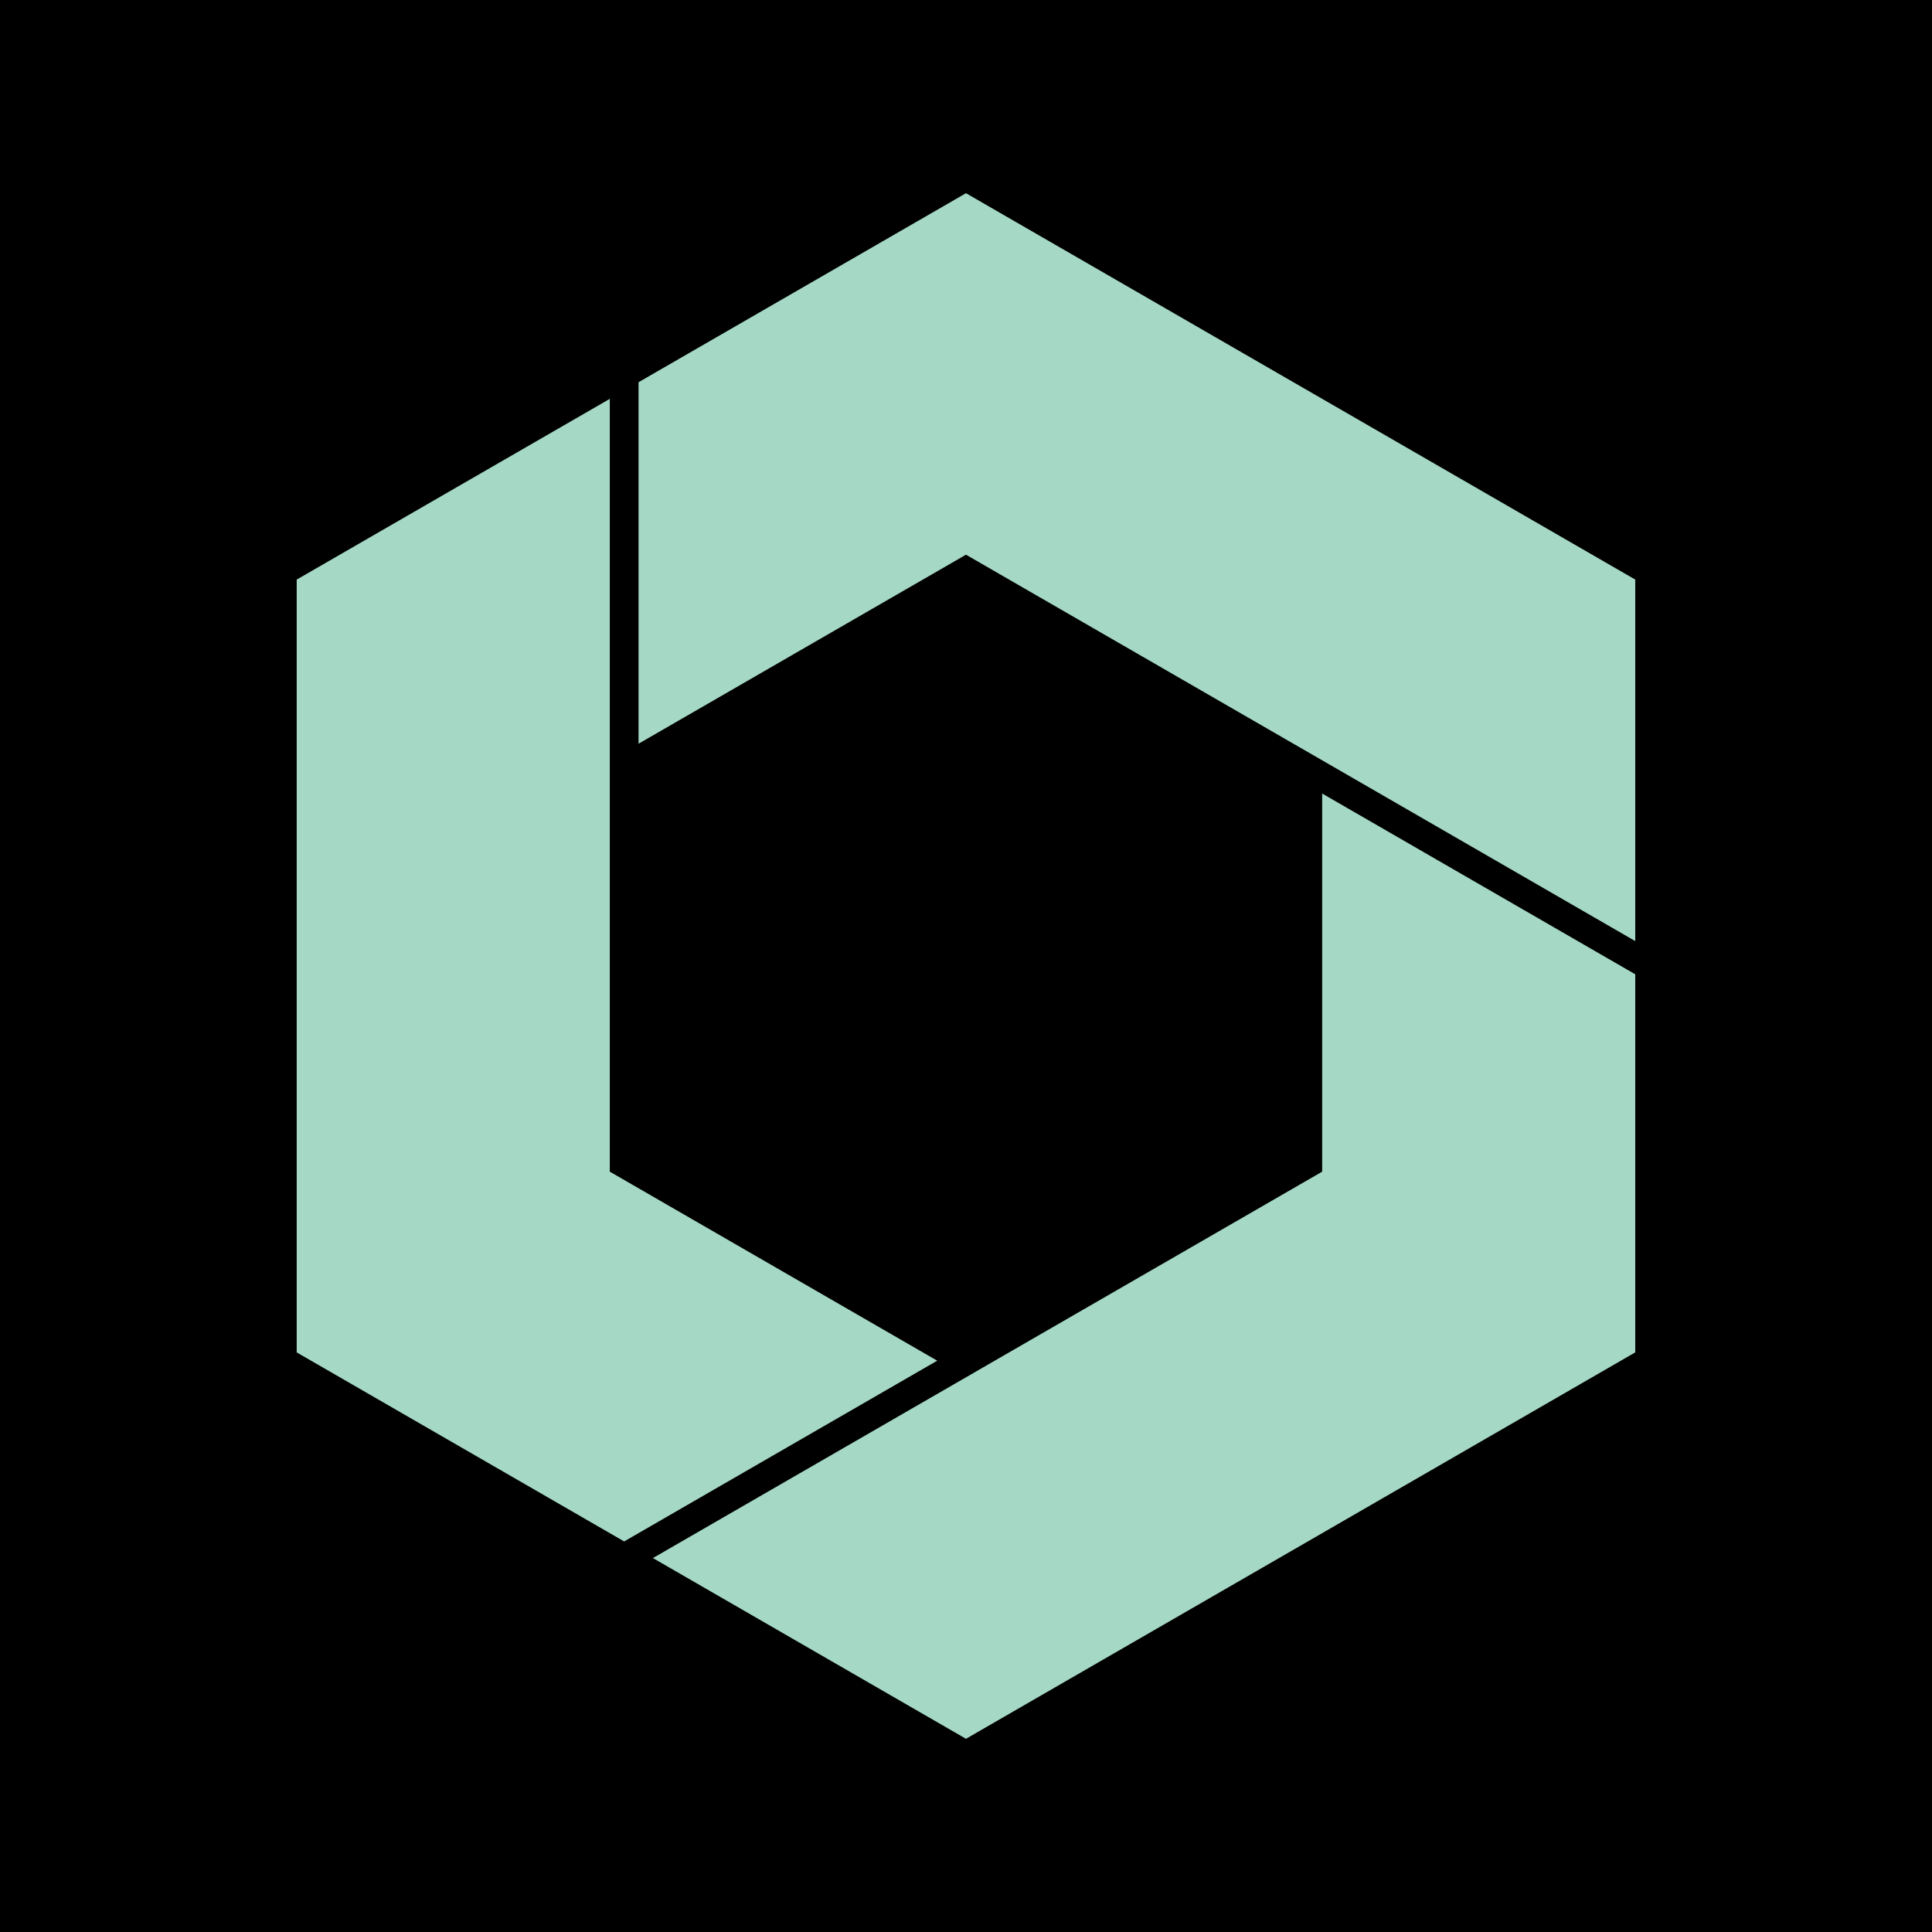
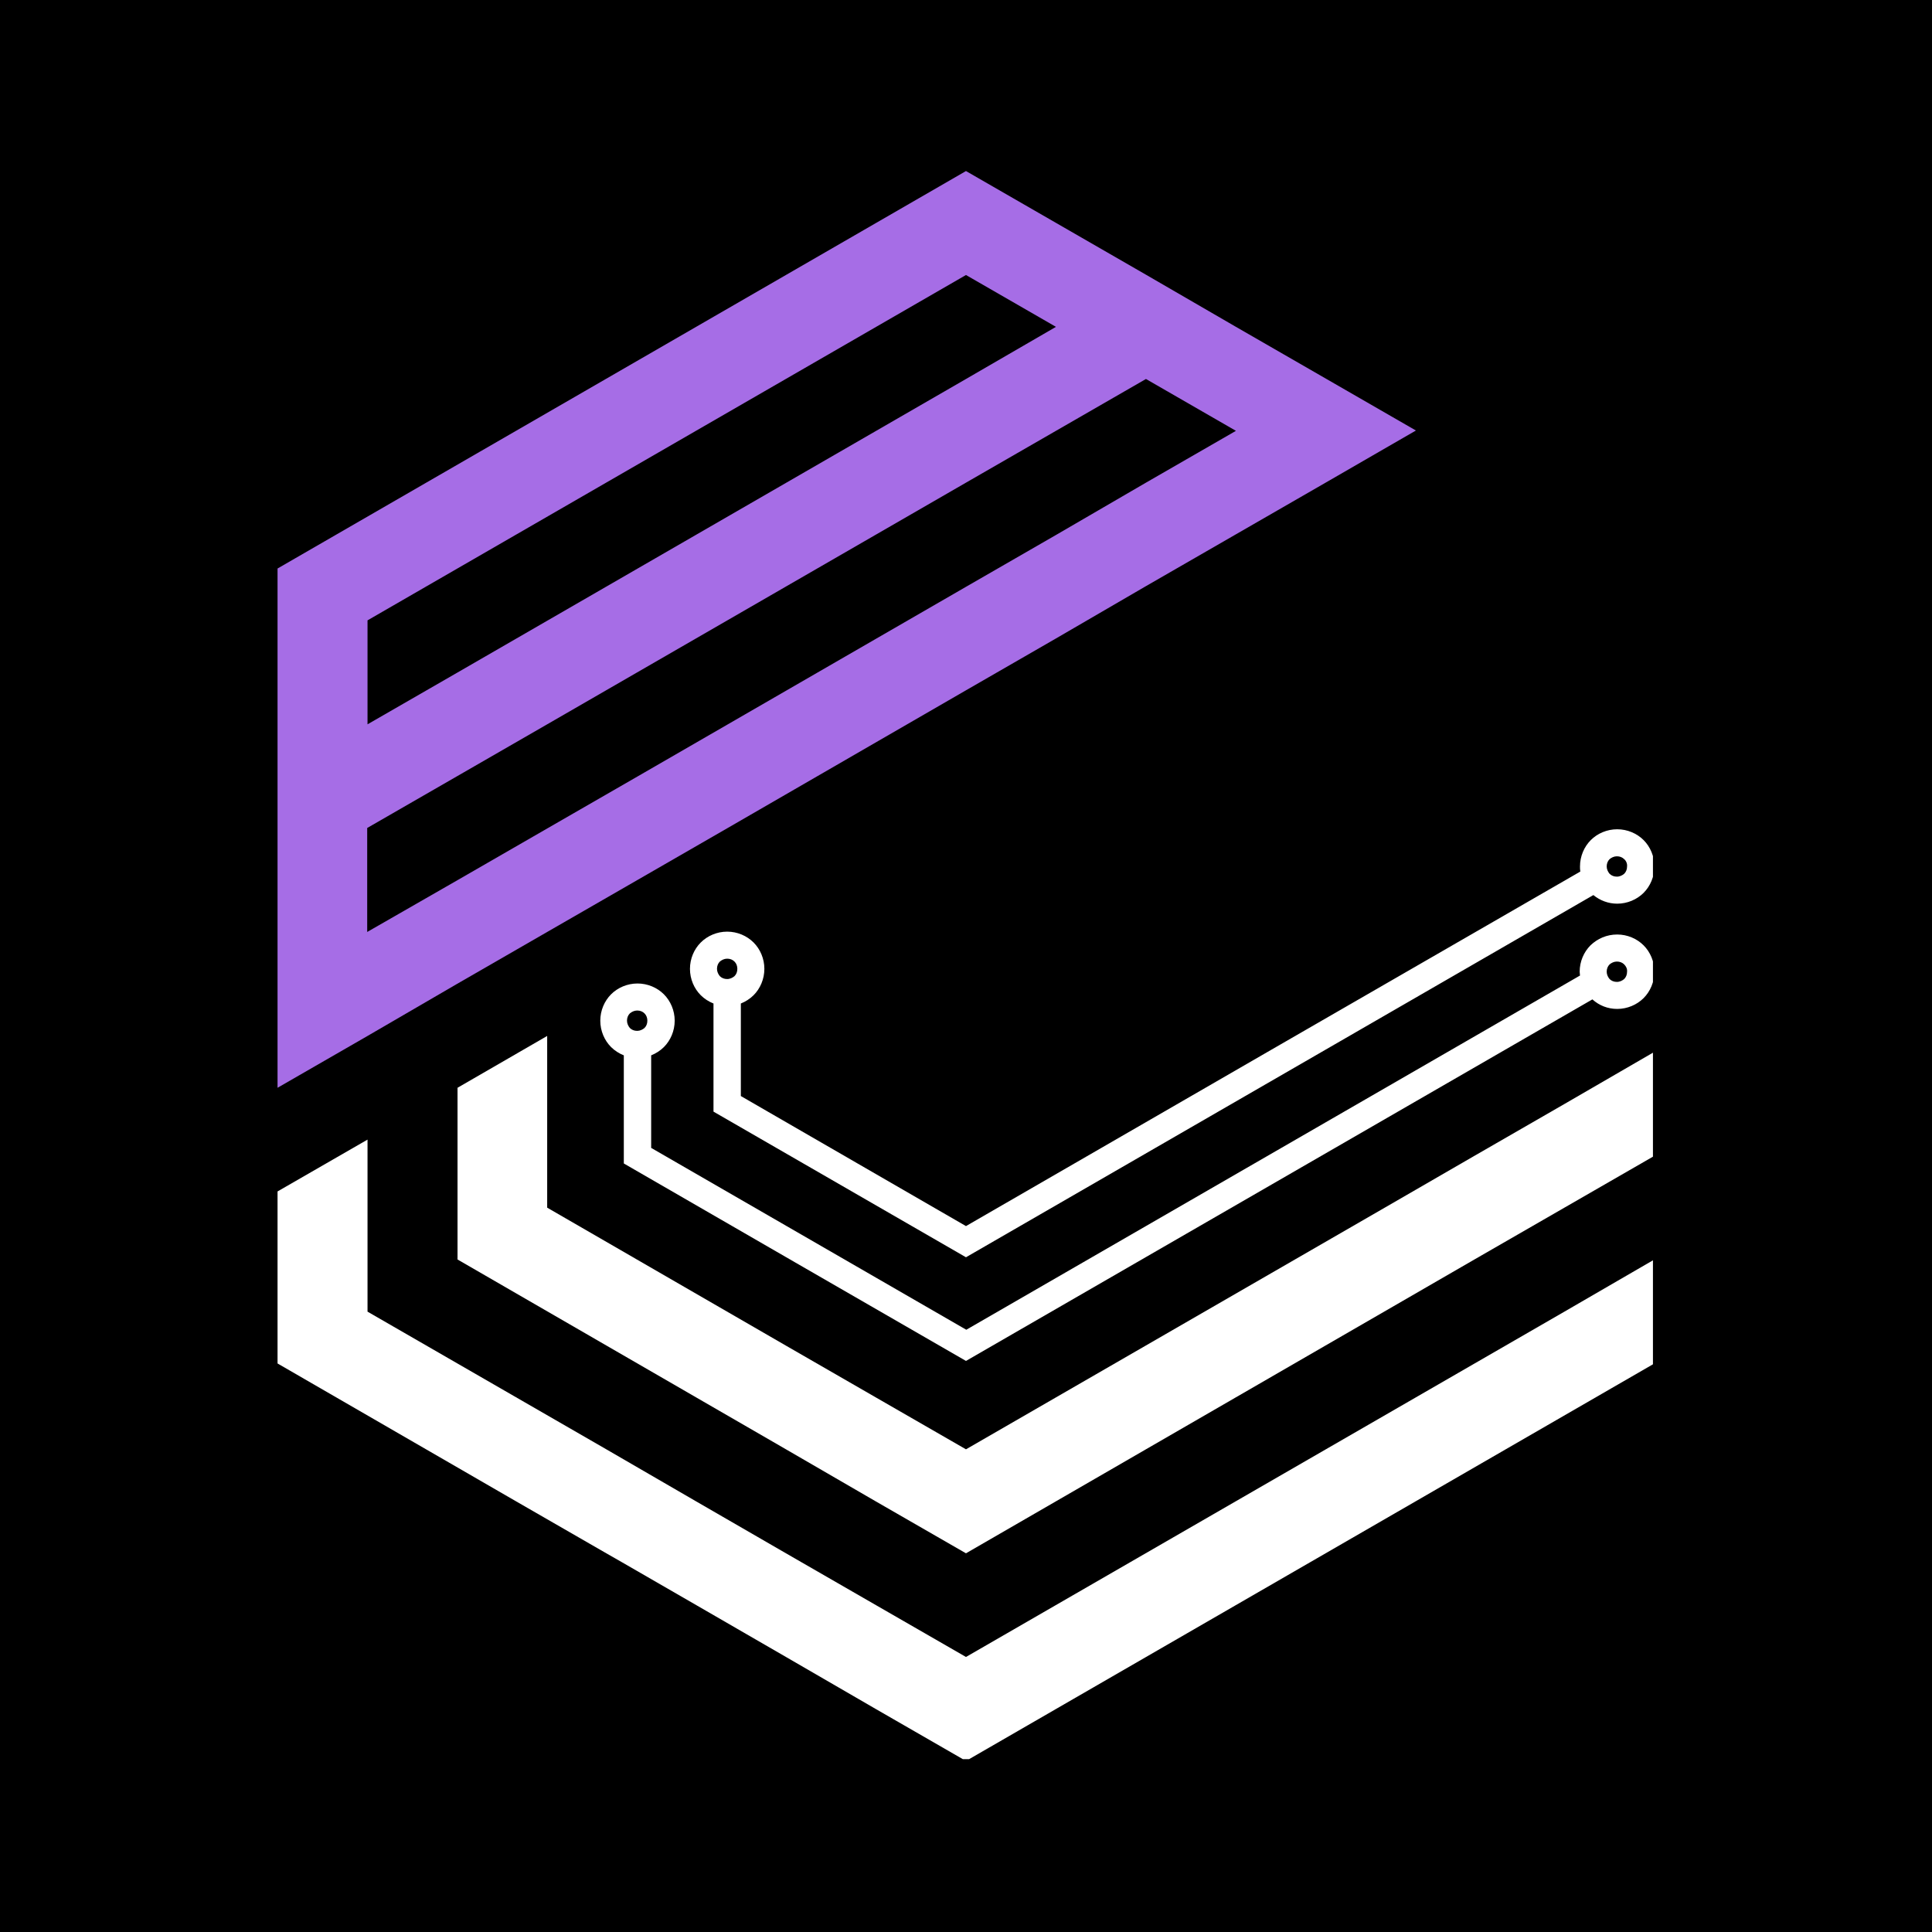
<svg xmlns="http://www.w3.org/2000/svg" width="500" zoomAndPan="magnify" viewBox="0 0 375 375" height="500" preserveAspectRatio="xMidYMid meet" version="1.0">
  <defs>
-     <clipPath id="f881a871ce">
-       <path d="M 123.93 37.5 L 317.402 37.5 L 317.402 182.82 L 123.93 182.82 Z M 123.93 37.5 " clip-rule="nonzero" />
+     <clipPath id="10da1ed596">
+       <path d="M 53.836 221 L 320.836 221 L 320.836 341.449 L 53.836 341.449 Z M 53.836 221 " clip-rule="nonzero" />
    </clipPath>
-     <clipPath id="86e59fa484">
-       <path d="M 126.719 154 L 317.402 154 L 317.402 337.5 L 126.719 337.5 Z M 126.719 154 " clip-rule="nonzero" />
+     <clipPath id="a28ac7a1f5">
+       <path d="M 88 201 L 320.836 201 L 320.836 302 L 88 302 Z M 88 201 " clip-rule="nonzero" />
    </clipPath>
-     <clipPath id="448ffb16dc">
-       <path d="M 256.605 154 L 317.402 154 L 317.402 189.223 L 256.605 189.223 Z M 256.605 154 " clip-rule="nonzero" />
+     <clipPath id="7fa5bab971">
+       <path d="M 116 160 L 320.836 160 L 320.836 265 L 116 265 Z M 116 160 " clip-rule="nonzero" />
    </clipPath>
-     <clipPath id="b5f78b8fae">
-       <path d="M 57.562 77 L 182 77 L 182 300 L 57.562 300 Z M 57.562 77 " clip-rule="nonzero" />
+     <clipPath id="e461d3c2e9">
+       <path d="M 53.836 33.199 L 275 33.199 L 275 212 L 53.836 212 Z M 53.836 33.199 " clip-rule="nonzero" />
    </clipPath>
  </defs>
  <rect x="-37.5" width="450" fill="#ffffff" y="-37.5" height="450" fill-opacity="1" />
  <rect x="-37.5" width="450" fill="#000000" y="-37.5" height="450" fill-opacity="1" />
-   <g clip-path="url(#f881a871ce)">
-     <path fill="#a5d9c6" d="M 254.59 146.398 L 255.242 146.773 L 317.402 182.664 L 317.402 112.496 L 253.098 75.371 L 253.094 75.371 L 187.496 37.5 L 123.941 74.191 L 123.941 144.355 L 187.496 107.664 L 254.59 146.398 " fill-opacity="1" fill-rule="nonzero" />
+   <g clip-path="url(#10da1ed596)">
+     <path fill="#ffffff" d="M 170.027 311.559 L 187.496 321.617 L 303.652 254.59 L 321.117 244.465 L 321.117 264.648 L 187.496 341.801 L 170.027 331.738 L 152.559 321.617 L 135.156 311.559 L 120.711 303.223 L 117.688 301.496 L 100.223 291.438 L 53.871 264.648 L 53.871 231.258 L 71.336 221.199 L 71.336 254.59 L 117.688 281.312 L 135.156 291.438 L 152.559 301.496 Z M 170.027 311.559 " fill-opacity="1" fill-rule="evenodd" />
  </g>
-   <g clip-path="url(#86e59fa484)">
-     <path fill="#a5d9c6" d="M 255.238 228.223 L 190.289 265.719 L 188.891 266.531 L 126.73 302.418 L 187.496 337.5 L 252.449 300 L 317.402 262.496 L 317.402 189.109 L 256.633 154.027 L 256.633 227.414 L 255.238 228.223 " fill-opacity="1" fill-rule="nonzero" />
+   <g clip-path="url(#a28ac7a1f5)">
+     <path fill="#ffffff" d="M 106.207 234.406 L 152.559 261.191 L 170.027 271.254 L 187.496 281.312 L 268.781 234.406 L 286.184 224.348 L 303.652 214.285 L 321.117 204.164 L 321.117 224.348 L 303.652 234.406 L 286.184 244.465 L 187.496 301.496 L 170.027 291.438 L 152.559 281.312 L 135.156 271.254 L 88.805 244.465 L 88.805 211.137 L 106.207 201.078 Z M 106.207 234.406 " fill-opacity="1" fill-rule="evenodd" />
  </g>
-   <g clip-path="url(#448ffb16dc)">
-     <path fill="#a5d9c6" d="M 317.402 189.109 L 256.633 154.023 L 256.633 154.027 L 317.402 189.109 " fill-opacity="1" fill-rule="nonzero" />
+   <g clip-path="url(#7fa5bab971)">
+     <path fill="#ffffff" d="M 142.562 186.637 C 142.191 186.266 141.699 186.078 141.141 186.078 C 140.586 186.078 140.094 186.328 139.723 186.637 C 139.352 187.004 139.168 187.5 139.168 188.055 C 139.168 188.609 139.414 189.105 139.723 189.473 C 140.094 189.844 140.586 190.031 141.141 190.031 C 141.699 190.031 142.191 189.781 142.562 189.473 C 142.934 189.105 143.117 188.609 143.117 188.055 C 143.117 187.5 142.934 187.004 142.562 186.637 Z M 125.094 196.695 C 124.727 196.324 124.23 196.141 123.676 196.141 C 123.121 196.141 122.625 196.387 122.258 196.695 C 121.887 197.066 121.699 197.559 121.699 198.113 C 121.699 198.672 121.949 199.164 122.258 199.535 C 122.625 199.906 123.121 200.09 123.676 200.09 C 124.23 200.09 124.727 199.844 125.094 199.535 C 125.465 199.164 125.652 198.672 125.652 198.113 C 125.652 197.559 125.465 197.066 125.094 196.695 Z M 315.254 166.762 C 314.887 166.391 314.391 166.207 313.836 166.207 C 313.281 166.207 312.785 166.453 312.418 166.762 C 312.047 167.133 311.859 167.625 311.859 168.18 C 311.859 168.734 312.109 169.23 312.418 169.602 C 312.785 169.969 313.281 170.156 313.836 170.156 C 314.391 170.156 314.887 169.91 315.254 169.602 C 315.625 169.23 315.812 168.734 315.812 168.18 C 315.871 167.625 315.625 167.07 315.254 166.762 Z M 315.254 187.191 C 314.887 186.82 314.391 186.637 313.836 186.637 C 313.281 186.637 312.785 186.883 312.418 187.191 C 312.047 187.562 311.859 188.055 311.859 188.609 C 311.859 189.164 312.109 189.66 312.418 190.031 C 312.785 190.398 313.281 190.586 313.836 190.586 C 314.391 190.586 314.887 190.34 315.254 190.031 C 315.625 189.66 315.812 189.164 315.812 188.609 C 315.871 188.055 315.625 187.562 315.254 187.191 Z M 313.898 181.387 C 315.871 181.387 317.723 182.191 319.02 183.488 C 320.316 184.785 321.117 186.637 321.117 188.609 C 321.117 190.586 320.316 192.438 319.02 193.734 C 317.723 195.027 315.871 195.832 313.898 195.832 C 312.047 195.832 310.379 195.152 309.082 193.98 L 187.496 264.156 C 165.336 251.379 143.18 238.602 121.082 225.828 L 121.082 204.844 C 120.156 204.473 119.293 203.918 118.613 203.238 C 117.316 201.941 116.516 200.09 116.516 198.113 C 116.516 196.141 117.316 194.289 118.613 192.992 C 119.91 191.695 121.762 190.895 123.738 190.895 C 125.711 190.895 127.562 191.695 128.859 192.992 C 130.156 194.289 130.957 196.141 130.957 198.113 C 130.957 200.09 130.156 201.941 128.859 203.238 C 128.18 203.918 127.316 204.473 126.391 204.844 L 126.391 222.805 L 187.555 258.105 L 306.676 189.352 C 306.676 189.105 306.613 188.855 306.613 188.609 C 306.613 186.637 307.418 184.785 308.715 183.488 C 310.07 182.191 311.859 181.387 313.898 181.387 Z M 143.797 194.781 L 143.797 212.742 L 187.496 237.984 C 227.242 215.027 266.988 192.066 306.738 169.168 C 306.676 168.859 306.676 168.488 306.676 168.18 C 306.676 166.207 307.477 164.355 308.773 163.059 C 310.07 161.762 311.922 160.961 313.898 160.961 C 315.871 160.961 317.723 161.762 319.02 163.059 C 320.316 164.355 321.117 166.207 321.117 168.18 C 321.117 170.156 320.316 172.008 319.02 173.305 C 317.723 174.598 315.871 175.402 313.898 175.402 C 312.168 175.402 310.566 174.785 309.27 173.734 L 187.496 244.035 L 138.488 215.766 L 138.488 194.781 C 137.562 194.41 136.699 193.855 136.02 193.176 C 134.723 191.883 133.922 190.031 133.922 188.055 C 133.922 186.078 134.723 184.227 136.02 182.934 C 137.316 181.637 139.168 180.832 141.141 180.832 C 143.117 180.832 144.969 181.637 146.266 182.934 C 147.562 184.227 148.363 186.078 148.363 188.055 C 148.363 190.031 147.562 191.883 146.266 193.176 C 145.586 193.855 144.723 194.41 143.797 194.781 Z M 143.797 194.781 " fill-opacity="1" fill-rule="nonzero" />
  </g>
-   <g clip-path="url(#b5f78b8fae)">
-     <path fill="#a5d9c6" d="M 118.359 154.027 L 118.359 77.418 L 57.59 112.5 L 57.59 262.5 L 121.148 299.191 L 152.793 280.922 L 181.914 264.109 L 118.359 227.418 L 118.359 154.027 " fill-opacity="1" fill-rule="nonzero" />
+   <g clip-path="url(#e461d3c2e9)">
+     <path fill="#a66de6" d="M 187.496 33.199 L 204.961 43.258 L 222.43 53.32 L 239.895 63.441 L 257.363 73.5 L 274.828 83.562 L 257.301 93.684 L 239.832 103.746 L 222.367 113.805 L 204.961 123.926 L 187.496 133.988 L 141.141 160.773 L 123.676 170.836 L 106.207 180.895 L 88.742 190.957 L 71.336 201.078 L 53.871 211.137 L 53.871 110.348 Z M 187.496 53.379 L 71.336 120.41 L 71.336 140.59 L 88.805 130.531 L 187.496 73.562 L 204.961 63.441 Z M 187.496 93.684 L 106.207 140.59 L 88.742 150.652 L 71.273 160.711 L 71.273 180.895 L 88.805 170.836 L 106.27 160.773 L 123.738 150.715 L 187.555 113.867 L 205.023 103.805 L 222.43 93.684 L 239.895 83.625 L 222.43 73.562 L 204.961 83.625 Z M 187.496 93.684 " fill-opacity="1" fill-rule="evenodd" />
  </g>
-   <path fill="#a5d9c6" d="M 181.914 264.109 L 152.793 280.922 Z M 181.914 264.109 " fill-opacity="1" fill-rule="nonzero" />
</svg>
